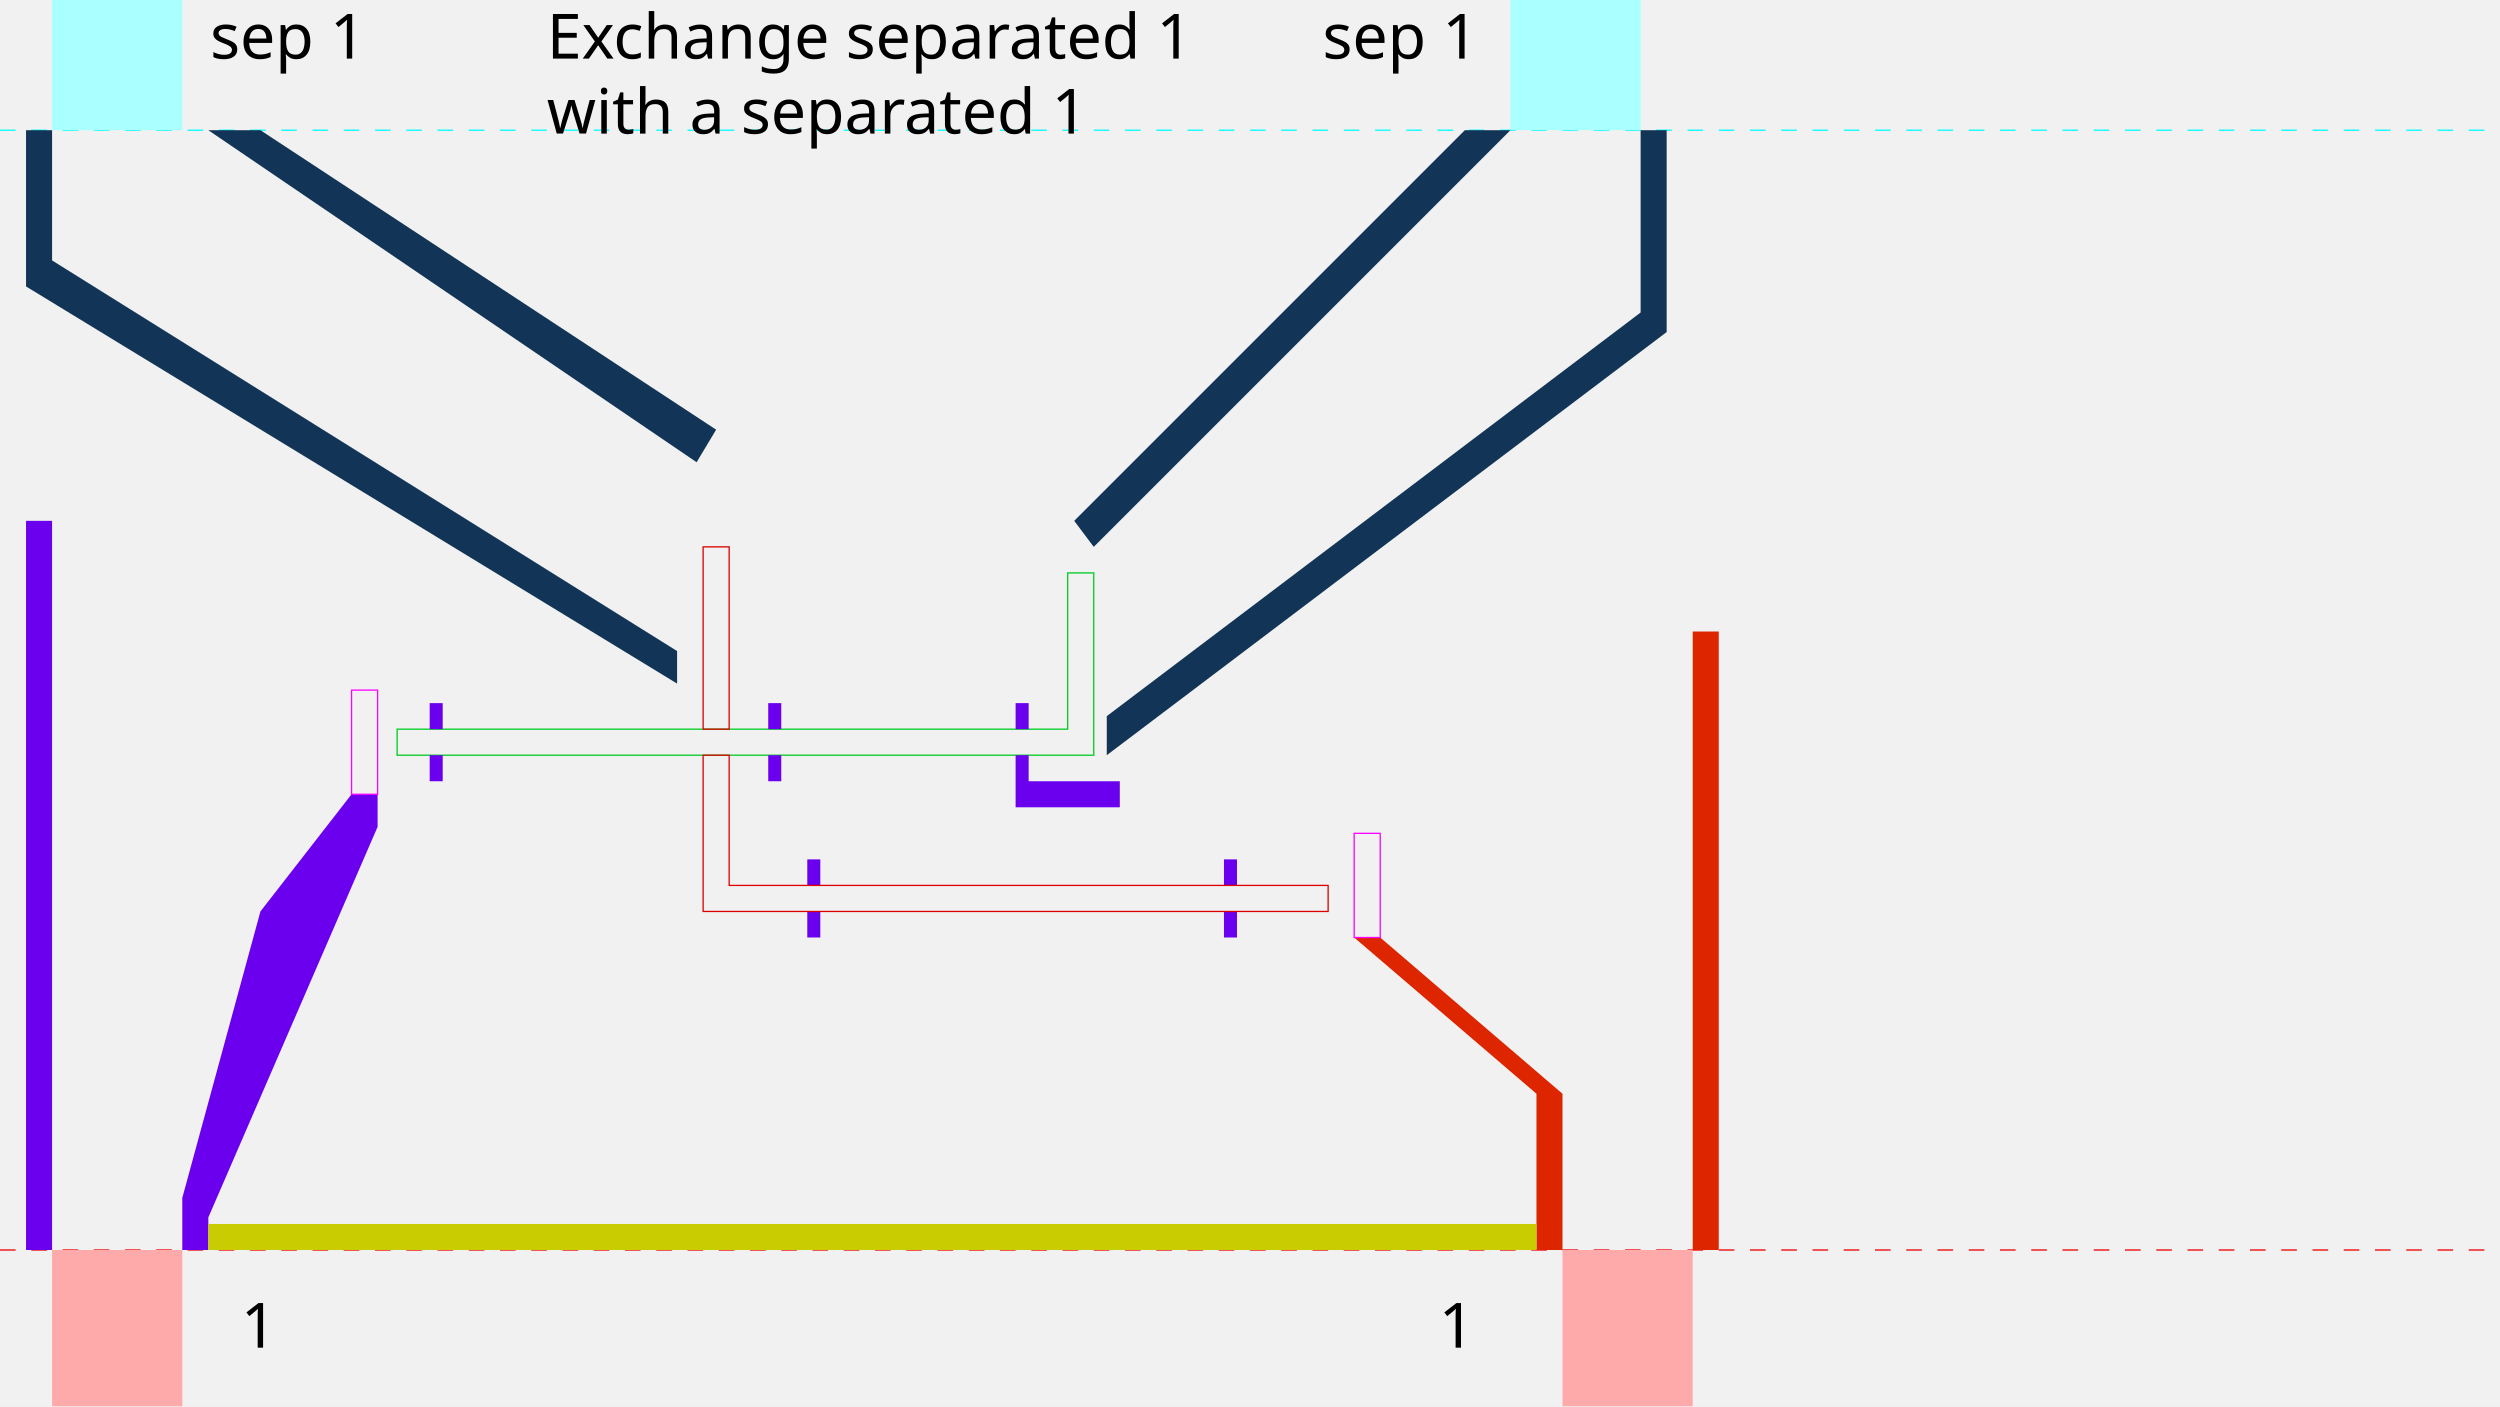
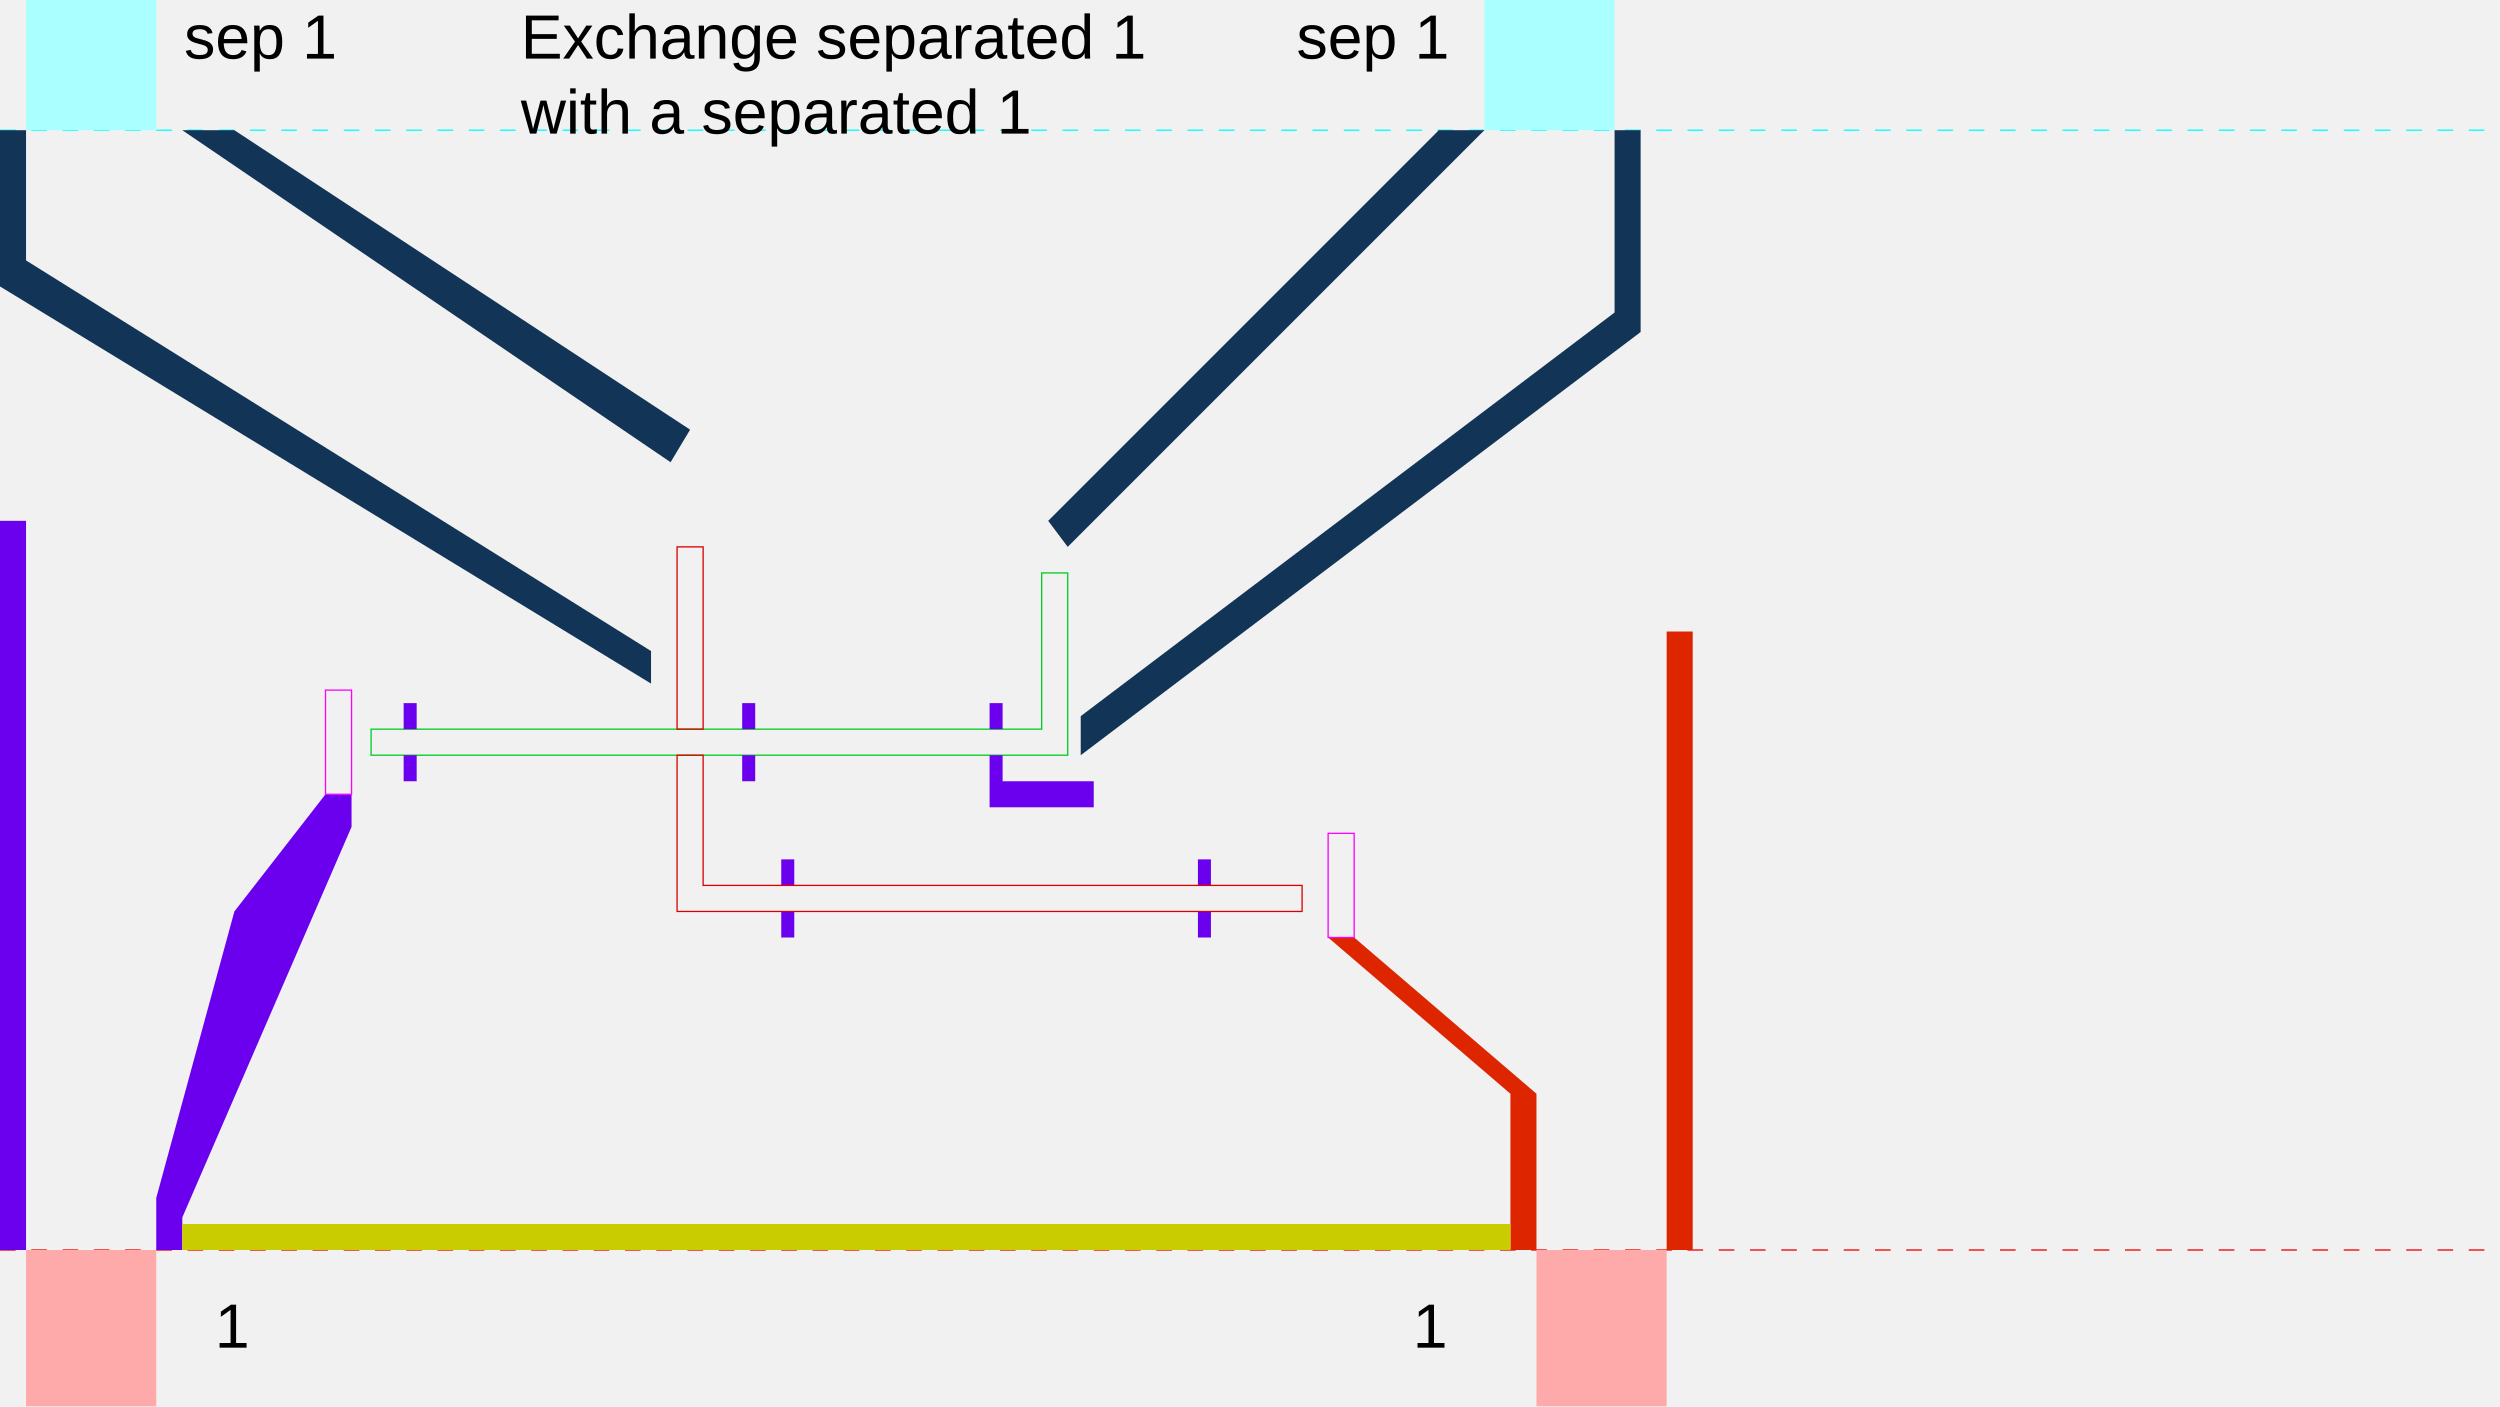
<svg xmlns="http://www.w3.org/2000/svg" id="Layer_1" width="1920" height="1080" version="1.1" viewBox="0 0 1920 1080">
  <g opacity=".05">
    <rect width="1920" height="1080" fill="#fff" />
  </g>
  <line y1="960" x2="1920" y2="960" fill="none" stroke="#e00" stroke-dasharray="12" stroke-miterlimit="10" />
  <line y1="100" x2="1920" y2="100" fill="none" stroke="aqua" stroke-dasharray="12" stroke-miterlimit="10" />
-   <rect x="1160" width="100" height="100" fill="#aff" />
-   <rect x="1200" y="960" width="100" height="120" fill="#faa" />
-   <text transform="translate(1015.689 45)" font-family="MyriadPro-Regular, 'Myriad Pro'" font-size="48">
-     <tspan x="0" y="0">sep 1</tspan>
-   </text>
-   <text transform="translate(1105 1035)" font-family="MyriadPro-Regular, 'Myriad Pro'" font-size="48">
-     <tspan x="0" y="0">1</tspan>
-   </text>
-   <rect x="40" y="960" width="100" height="120" fill="#faa" />
-   <text transform="translate(185 1035)" font-family="MyriadPro-Regular, 'Myriad Pro'" font-size="48">
-     <tspan x="0" y="0">1</tspan>
-   </text>
-   <rect x="40" width="100" height="100" fill="#aff" />
-   <text transform="translate(161.378 45)" font-family="MyriadPro-Regular, 'Myriad Pro'" font-size="48">
-     <tspan x="0" y="0">sep 1</tspan>
-   </text>
-   <text transform="translate(420 45)" font-family="MyriadPro-Regular, 'Myriad Pro'" font-size="48">
-     <tspan x="0" y="0">Exchange separated 1</tspan>
-     <tspan x="0" y="57.6">with a separated 1</tspan>
-   </text>
-   <polygon points="40 100 40 200 520 500 520 525 20 220 20 100 40 100" fill="#123456" />
-   <rect x="1300" y="485" width="20" height="475" fill="#dd2500" />
-   <polygon points="1060 720 1040 720 1180 840 1180 960 1200 960 1200 840 1060 720" fill="#dd2500" />
-   <polygon points="270 610 200 700 140 920 140 960 160 960 160 935 290 635 290 610 270 610" fill="#6b00ee" />
-   <polygon points="1260 100 1260 240 850 550 850 580 1280 255 1280 100 1260 100" fill="#123456" />
-   <rect x="20" y="400" width="20" height="560" fill="#6b00ee" />
-   <polygon points="840 580 305 580 305 560 820 560 820 440 840 440 840 580" fill="none" stroke="#0c2" stroke-miterlimit="10" />
-   <rect x="330" y="580" width="10" height="20" fill="#6b00ee" />
-   <rect x="590" y="580" width="10" height="20" fill="#6b00ee" />
-   <rect x="330" y="540" width="10" height="20" fill="#6b00ee" />
-   <rect x="780" y="540" width="10" height="20" fill="#6b00ee" />
-   <rect x="590" y="540" width="10" height="20" fill="#6b00ee" />
-   <rect x="940" y="700" width="10" height="20" fill="#6b00ee" />
-   <rect x="940" y="660" width="10" height="20" fill="#6b00ee" />
-   <rect x="620" y="700" width="10" height="20" fill="#6b00ee" />
-   <rect x="620" y="660" width="10" height="20" fill="#6b00ee" />
-   <rect x="160" y="940" width="1020" height="20" fill="#c9cc00" />
-   <path d="M560,560h-20v-140h20v140ZM540,700h480v-20h-460v-100h-20v120Z" fill="none" stroke="#d00" stroke-miterlimit="10" />
-   <rect x="1040" y="640" width="20" height="80" fill="none" stroke="#f0f" stroke-miterlimit="10" />
-   <rect x="270" y="530" width="20" height="80" fill="none" stroke="#f0f" stroke-miterlimit="10" />
-   <polygon points="790 600 790 580 780 580 780 600 780 620 860 620 860 600 790 600" fill="#6b00ee" />
-   <polygon points="1125 100 825 400 840 420 1160 100 1125 100" fill="#123456" />
-   <polygon points="160 100 535 355 550 330 200 100 160 100" fill="#123456" />
+   <rect x="1140" width="100" height="100" fill="#aff" />
+   <rect x="1180" y="960" width="100" height="120" fill="#faa" />
+   <g isolation="isolate">
+     <text transform="translate(995.689 45)" font-family="ArialMT, Arial" font-size="48" isolation="isolate">
+       <tspan x="0" y="0">sep 1</tspan>
+     </text>
+   </g>
+   <g isolation="isolate">
+     <text transform="translate(1085 1035)" font-family="ArialMT, Arial" font-size="48" isolation="isolate">
+       <tspan x="0" y="0">1</tspan>
+     </text>
+   </g>
+   <rect x="20" y="960" width="100" height="120" fill="#faa" />
+   <g isolation="isolate">
+     <text transform="translate(165 1035)" font-family="ArialMT, Arial" font-size="48" isolation="isolate">
+       <tspan x="0" y="0">1</tspan>
+     </text>
+   </g>
+   <rect x="20" width="100" height="100" fill="#aff" />
+   <g isolation="isolate">
+     <text transform="translate(141.378 45)" font-family="ArialMT, Arial" font-size="48" isolation="isolate">
+       <tspan x="0" y="0">sep 1</tspan>
+     </text>
+   </g>
+   <g isolation="isolate">
+     <text transform="translate(400 45)" font-family="ArialMT, Arial" font-size="48" isolation="isolate">
+       <tspan x="0" y="0">Exchange separated 1</tspan>
+     </text>
+     <text transform="translate(400 102.6)" font-family="ArialMT, Arial" font-size="48" isolation="isolate">
+       <tspan x="0" y="0">with a separated 1</tspan>
+     </text>
+   </g>
+   <polygon points="20 100 20 200 500 500 500 525 0 220 0 100 20 100" fill="#123456" />
+   <rect x="1280" y="485" width="20" height="475" fill="#dd2500" />
+   <polygon points="1040 720 1020 720 1160 840 1160 960 1180 960 1180 840 1040 720" fill="#dd2500" />
+   <polygon points="250 610 180 700 120 920 120 960 140 960 140 935 270 635 270 610 250 610" fill="#6b00ee" />
+   <polygon points="1240 100 1240 240 830 550 830 580 1260 255 1260 100 1240 100" fill="#123456" />
+   <rect y="400" width="20" height="560" fill="#6b00ee" />
+   <polygon points="820 580 285 580 285 560 800 560 800 440 820 440 820 580" fill="none" stroke="#0c2" stroke-miterlimit="10" />
+   <rect x="310" y="580" width="10" height="20" fill="#6b00ee" />
+   <rect x="570" y="580" width="10" height="20" fill="#6b00ee" />
+   <rect x="310" y="540" width="10" height="20" fill="#6b00ee" />
+   <rect x="760" y="540" width="10" height="20" fill="#6b00ee" />
+   <rect x="570" y="540" width="10" height="20" fill="#6b00ee" />
+   <rect x="920" y="700" width="10" height="20" fill="#6b00ee" />
+   <rect x="920" y="660" width="10" height="20" fill="#6b00ee" />
+   <rect x="600" y="700" width="10" height="20" fill="#6b00ee" />
+   <rect x="600" y="660" width="10" height="20" fill="#6b00ee" />
+   <rect x="140" y="940" width="1020" height="20" fill="#c9cc00" />
+   <path d="M540,560h-20v-140h20v140ZM520,700h480v-20h-460v-100h-20v120Z" fill="none" stroke="#d00" stroke-miterlimit="10" />
+   <rect x="1020" y="640" width="20" height="80" fill="none" stroke="#f0f" stroke-miterlimit="10" />
+   <rect x="250" y="530" width="20" height="80" fill="none" stroke="#f0f" stroke-miterlimit="10" />
+   <polygon points="770 600 770 580 760 580 760 600 760 620 840 620 840 600 770 600" fill="#6b00ee" />
+   <polygon points="1105 100 805 400 820 420 1140 100 1105 100" fill="#123456" />
+   <polygon points="140 100 515 355 530 330 180 100 140 100" fill="#123456" />
</svg>
